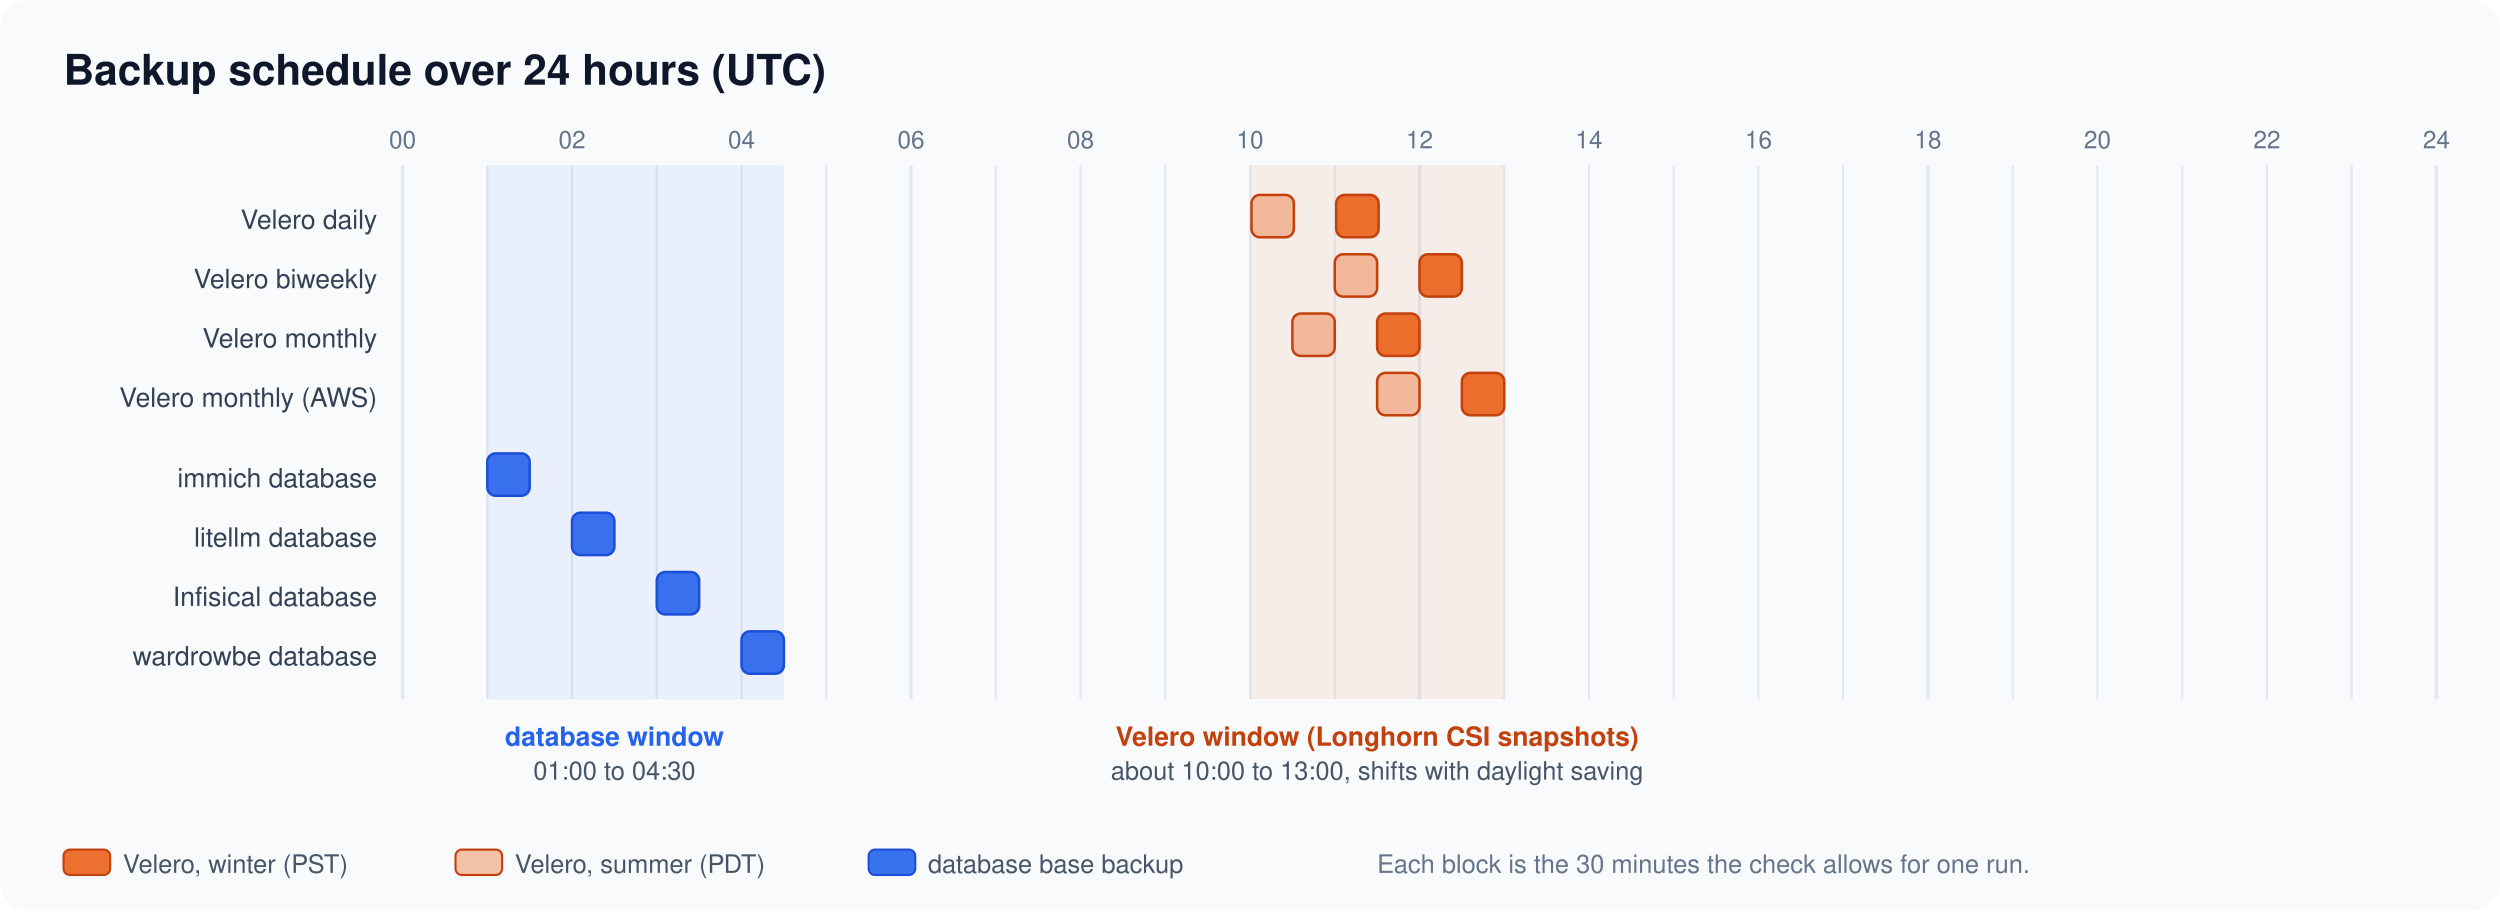
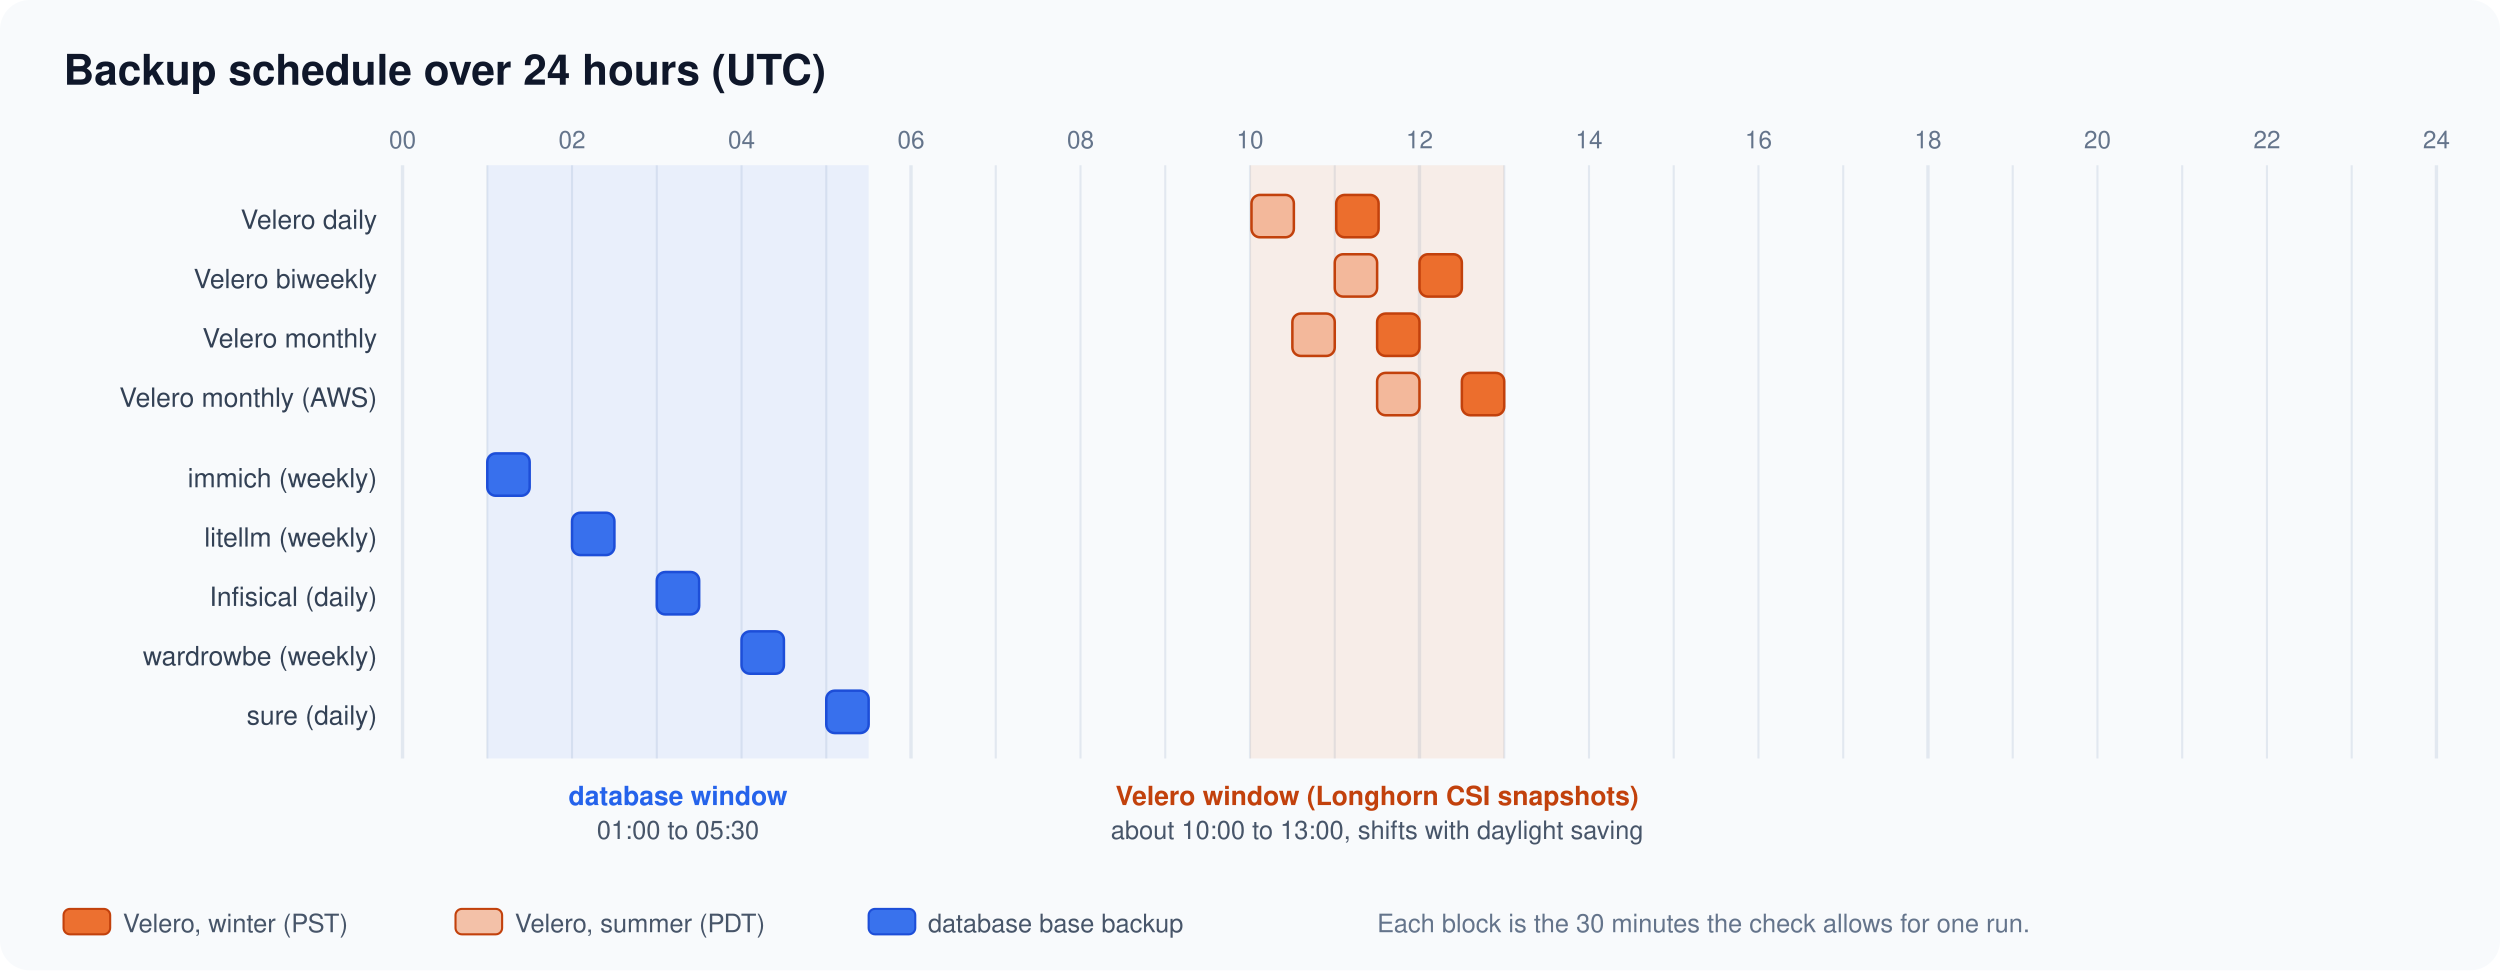
- <svg xmlns="http://www.w3.org/2000/svg" viewBox="0 0 1180 430" role="img" aria-labelledby="t d" font-family="-apple-system, BlinkMacSystemFont, Segoe UI, Helvetica, Arial, sans-serif">
-   <rect width="1180" height="430" rx="14" fill="#f8fafc" />
+ <svg xmlns="http://www.w3.org/2000/svg" viewBox="0 0 1180 458" role="img" aria-labelledby="t d" font-family="-apple-system, BlinkMacSystemFont, Segoe UI, Helvetica, Arial, sans-serif">
+   <rect width="1180" height="458" rx="14" fill="#f8fafc" />
  <text x="30" y="40" font-size="20" font-weight="700" fill="#0f172a" text-anchor="start">Backup schedule over 24 hours (UTC)</text>
-   <line x1="190.0" y1="78" x2="190.0" y2="330" stroke="#e2e8f0" stroke-width="1.6" />
+   <line x1="190.0" y1="78" x2="190.0" y2="358" stroke="#e2e8f0" stroke-width="1.6" />
  <text x="190.0" y="70" font-size="11.5" font-weight="400" fill="#64748b" text-anchor="middle">00</text>
-   <line x1="230.0" y1="78" x2="230.0" y2="330" stroke="#e2e8f0" stroke-width="1" />
-   <line x1="270.0" y1="78" x2="270.0" y2="330" stroke="#e2e8f0" stroke-width="1" />
+   <line x1="230.0" y1="78" x2="230.0" y2="358" stroke="#e2e8f0" stroke-width="1" />
+   <line x1="270.0" y1="78" x2="270.0" y2="358" stroke="#e2e8f0" stroke-width="1" />
  <text x="270.0" y="70" font-size="11.5" font-weight="400" fill="#64748b" text-anchor="middle">02</text>
-   <line x1="310.0" y1="78" x2="310.0" y2="330" stroke="#e2e8f0" stroke-width="1" />
-   <line x1="350.0" y1="78" x2="350.0" y2="330" stroke="#e2e8f0" stroke-width="1" />
+   <line x1="310.0" y1="78" x2="310.0" y2="358" stroke="#e2e8f0" stroke-width="1" />
+   <line x1="350.0" y1="78" x2="350.0" y2="358" stroke="#e2e8f0" stroke-width="1" />
  <text x="350.0" y="70" font-size="11.5" font-weight="400" fill="#64748b" text-anchor="middle">04</text>
-   <line x1="390.0" y1="78" x2="390.0" y2="330" stroke="#e2e8f0" stroke-width="1" />
-   <line x1="430.0" y1="78" x2="430.0" y2="330" stroke="#e2e8f0" stroke-width="1.6" />
+   <line x1="390.0" y1="78" x2="390.0" y2="358" stroke="#e2e8f0" stroke-width="1" />
+   <line x1="430.0" y1="78" x2="430.0" y2="358" stroke="#e2e8f0" stroke-width="1.6" />
  <text x="430.0" y="70" font-size="11.5" font-weight="400" fill="#64748b" text-anchor="middle">06</text>
-   <line x1="470.0" y1="78" x2="470.0" y2="330" stroke="#e2e8f0" stroke-width="1" />
-   <line x1="510.0" y1="78" x2="510.0" y2="330" stroke="#e2e8f0" stroke-width="1" />
+   <line x1="470.0" y1="78" x2="470.0" y2="358" stroke="#e2e8f0" stroke-width="1" />
+   <line x1="510.0" y1="78" x2="510.0" y2="358" stroke="#e2e8f0" stroke-width="1" />
  <text x="510.0" y="70" font-size="11.5" font-weight="400" fill="#64748b" text-anchor="middle">08</text>
-   <line x1="550.0" y1="78" x2="550.0" y2="330" stroke="#e2e8f0" stroke-width="1" />
-   <line x1="590.0" y1="78" x2="590.0" y2="330" stroke="#e2e8f0" stroke-width="1" />
+   <line x1="550.0" y1="78" x2="550.0" y2="358" stroke="#e2e8f0" stroke-width="1" />
+   <line x1="590.0" y1="78" x2="590.0" y2="358" stroke="#e2e8f0" stroke-width="1" />
  <text x="590.0" y="70" font-size="11.5" font-weight="400" fill="#64748b" text-anchor="middle">10</text>
-   <line x1="630.0" y1="78" x2="630.0" y2="330" stroke="#e2e8f0" stroke-width="1" />
-   <line x1="670.0" y1="78" x2="670.0" y2="330" stroke="#e2e8f0" stroke-width="1.6" />
+   <line x1="630.0" y1="78" x2="630.0" y2="358" stroke="#e2e8f0" stroke-width="1" />
+   <line x1="670.0" y1="78" x2="670.0" y2="358" stroke="#e2e8f0" stroke-width="1.6" />
  <text x="670.0" y="70" font-size="11.5" font-weight="400" fill="#64748b" text-anchor="middle">12</text>
-   <line x1="710.0" y1="78" x2="710.0" y2="330" stroke="#e2e8f0" stroke-width="1" />
-   <line x1="750.0" y1="78" x2="750.0" y2="330" stroke="#e2e8f0" stroke-width="1" />
+   <line x1="710.0" y1="78" x2="710.0" y2="358" stroke="#e2e8f0" stroke-width="1" />
+   <line x1="750.0" y1="78" x2="750.0" y2="358" stroke="#e2e8f0" stroke-width="1" />
  <text x="750.0" y="70" font-size="11.5" font-weight="400" fill="#64748b" text-anchor="middle">14</text>
-   <line x1="790.0" y1="78" x2="790.0" y2="330" stroke="#e2e8f0" stroke-width="1" />
-   <line x1="830.0" y1="78" x2="830.0" y2="330" stroke="#e2e8f0" stroke-width="1" />
+   <line x1="790.0" y1="78" x2="790.0" y2="358" stroke="#e2e8f0" stroke-width="1" />
+   <line x1="830.0" y1="78" x2="830.0" y2="358" stroke="#e2e8f0" stroke-width="1" />
  <text x="830.0" y="70" font-size="11.5" font-weight="400" fill="#64748b" text-anchor="middle">16</text>
-   <line x1="870.0" y1="78" x2="870.0" y2="330" stroke="#e2e8f0" stroke-width="1" />
-   <line x1="910.0" y1="78" x2="910.0" y2="330" stroke="#e2e8f0" stroke-width="1.6" />
+   <line x1="870.0" y1="78" x2="870.0" y2="358" stroke="#e2e8f0" stroke-width="1" />
+   <line x1="910.0" y1="78" x2="910.0" y2="358" stroke="#e2e8f0" stroke-width="1.6" />
  <text x="910.0" y="70" font-size="11.5" font-weight="400" fill="#64748b" text-anchor="middle">18</text>
-   <line x1="950.0" y1="78" x2="950.0" y2="330" stroke="#e2e8f0" stroke-width="1" />
-   <line x1="990.0" y1="78" x2="990.0" y2="330" stroke="#e2e8f0" stroke-width="1" />
+   <line x1="950.0" y1="78" x2="950.0" y2="358" stroke="#e2e8f0" stroke-width="1" />
+   <line x1="990.0" y1="78" x2="990.0" y2="358" stroke="#e2e8f0" stroke-width="1" />
  <text x="990.0" y="70" font-size="11.5" font-weight="400" fill="#64748b" text-anchor="middle">20</text>
-   <line x1="1030.0" y1="78" x2="1030.0" y2="330" stroke="#e2e8f0" stroke-width="1" />
-   <line x1="1070.0" y1="78" x2="1070.0" y2="330" stroke="#e2e8f0" stroke-width="1" />
+   <line x1="1030.0" y1="78" x2="1030.0" y2="358" stroke="#e2e8f0" stroke-width="1" />
+   <line x1="1070.0" y1="78" x2="1070.0" y2="358" stroke="#e2e8f0" stroke-width="1" />
  <text x="1070.0" y="70" font-size="11.5" font-weight="400" fill="#64748b" text-anchor="middle">22</text>
-   <line x1="1110.0" y1="78" x2="1110.0" y2="330" stroke="#e2e8f0" stroke-width="1" />
-   <line x1="1150.0" y1="78" x2="1150.0" y2="330" stroke="#e2e8f0" stroke-width="1.6" />
+   <line x1="1110.0" y1="78" x2="1110.0" y2="358" stroke="#e2e8f0" stroke-width="1" />
+   <line x1="1150.0" y1="78" x2="1150.0" y2="358" stroke="#e2e8f0" stroke-width="1.6" />
  <text x="1150.0" y="70" font-size="11.5" font-weight="400" fill="#64748b" text-anchor="middle">24</text>
-   <rect x="230.0" y="78" width="140.0" height="252" rx="0" fill="#2563eb" fill-opacity="0.07" />
-   <rect x="590.0" y="78" width="120.0" height="252" rx="0" fill="#ea580c" fill-opacity="0.08" />
-   <text x="290.0" y="352" font-size="12.5" font-weight="700" fill="#2563eb" text-anchor="middle">database window</text>
-   <text x="290.0" y="368" font-size="12" font-weight="400" fill="#475569" text-anchor="middle">01:00 to 04:30</text>
-   <text x="650.0" y="352" font-size="12.5" font-weight="700" fill="#c2410c" text-anchor="middle">Velero window (Longhorn CSI snapshots)</text>
-   <text x="650.0" y="368" font-size="12" font-weight="400" fill="#475569" text-anchor="middle">about 10:00 to 13:00, shifts with daylight saving</text>
+   <rect x="230.0" y="78" width="180.0" height="280" rx="0" fill="#2563eb" fill-opacity="0.07" />
+   <rect x="590.0" y="78" width="120.0" height="280" rx="0" fill="#ea580c" fill-opacity="0.08" />
+   <text x="320.0" y="380" font-size="12.5" font-weight="700" fill="#2563eb" text-anchor="middle">database window</text>
+   <text x="320.0" y="396" font-size="12" font-weight="400" fill="#475569" text-anchor="middle">01:00 to 05:30</text>
+   <text x="650.0" y="380" font-size="12.5" font-weight="700" fill="#c2410c" text-anchor="middle">Velero window (Longhorn CSI snapshots)</text>
+   <text x="650.0" y="396" font-size="12" font-weight="400" fill="#475569" text-anchor="middle">about 10:00 to 13:00, shifts with daylight saving</text>
  <text x="178" y="108" font-size="12.5" font-weight="400" fill="#334155" text-anchor="end">Velero daily</text>
  <rect x="630.7" y="92" width="20.0" height="20" rx="4" fill="#ea580c" fill-opacity="0.85" stroke="#c2410c" stroke-width="1.2" />
  <rect x="590.7" y="92" width="20.0" height="20" rx="4" fill="#ea580c" fill-opacity="0.35" stroke="#c2410c" stroke-width="1.2" />
  <text x="178" y="136" font-size="12.5" font-weight="400" fill="#334155" text-anchor="end">Velero biweekly</text>
  <rect x="670.0" y="120" width="20.0" height="20" rx="4" fill="#ea580c" fill-opacity="0.85" stroke="#c2410c" stroke-width="1.2" />
  <rect x="630.0" y="120" width="20.0" height="20" rx="4" fill="#ea580c" fill-opacity="0.35" stroke="#c2410c" stroke-width="1.2" />
  <text x="178" y="164" font-size="12.5" font-weight="400" fill="#334155" text-anchor="end">Velero monthly</text>
  <rect x="650.0" y="148" width="20.0" height="20" rx="4" fill="#ea580c" fill-opacity="0.85" stroke="#c2410c" stroke-width="1.2" />
  <rect x="610.0" y="148" width="20.0" height="20" rx="4" fill="#ea580c" fill-opacity="0.35" stroke="#c2410c" stroke-width="1.2" />
  <text x="178" y="192" font-size="12.5" font-weight="400" fill="#334155" text-anchor="end">Velero monthly (AWS)</text>
  <rect x="690.0" y="176" width="20.0" height="20" rx="4" fill="#ea580c" fill-opacity="0.85" stroke="#c2410c" stroke-width="1.2" />
  <rect x="650.0" y="176" width="20.0" height="20" rx="4" fill="#ea580c" fill-opacity="0.35" stroke="#c2410c" stroke-width="1.2" />
-   <text x="178" y="230" font-size="12.5" font-weight="400" fill="#334155" text-anchor="end">immich database</text>
+   <text x="178" y="230" font-size="12.5" font-weight="400" fill="#334155" text-anchor="end">immich (weekly)</text>
  <rect x="230.0" y="214" width="20.0" height="20" rx="4" fill="#2563eb" fill-opacity="0.9" stroke="#1d4ed8" stroke-width="1.2" />
-   <text x="178" y="258" font-size="12.5" font-weight="400" fill="#334155" text-anchor="end">litellm database</text>
+   <text x="178" y="258" font-size="12.5" font-weight="400" fill="#334155" text-anchor="end">litellm (weekly)</text>
  <rect x="270.0" y="242" width="20.0" height="20" rx="4" fill="#2563eb" fill-opacity="0.9" stroke="#1d4ed8" stroke-width="1.2" />
-   <text x="178" y="286" font-size="12.5" font-weight="400" fill="#334155" text-anchor="end">Infisical database</text>
+   <text x="178" y="286" font-size="12.5" font-weight="400" fill="#334155" text-anchor="end">Infisical (daily)</text>
  <rect x="310.0" y="270" width="20.0" height="20" rx="4" fill="#2563eb" fill-opacity="0.9" stroke="#1d4ed8" stroke-width="1.2" />
-   <text x="178" y="314" font-size="12.5" font-weight="400" fill="#334155" text-anchor="end">wardrowbe database</text>
+   <text x="178" y="314" font-size="12.5" font-weight="400" fill="#334155" text-anchor="end">wardrowbe (weekly)</text>
  <rect x="350.0" y="298" width="20.0" height="20" rx="4" fill="#2563eb" fill-opacity="0.9" stroke="#1d4ed8" stroke-width="1.2" />
-   <rect x="30" y="401" width="22" height="12" rx="3" fill="#ea580c" fill-opacity="0.85" stroke="#c2410c" />
-   <text x="58" y="412" font-size="12" font-weight="400" fill="#475569" text-anchor="start">Velero, winter (PST)</text>
-   <rect x="215" y="401" width="22" height="12" rx="3" fill="#ea580c" fill-opacity="0.35" stroke="#c2410c" />
-   <text x="243" y="412" font-size="12" font-weight="400" fill="#475569" text-anchor="start">Velero, summer (PDT)</text>
-   <rect x="410" y="401" width="22" height="12" rx="3" fill="#2563eb" fill-opacity="0.9" stroke="#1d4ed8" />
-   <text x="438" y="412" font-size="12" font-weight="400" fill="#475569" text-anchor="start">database base backup</text>
-   <text x="650" y="412" font-size="12" font-weight="400" fill="#64748b" text-anchor="start">Each block is the 30 minutes the check allows for one run.</text>
+   <text x="178" y="342" font-size="12.5" font-weight="400" fill="#334155" text-anchor="end">sure (daily)</text>
+   <rect x="390.0" y="326" width="20.0" height="20" rx="4" fill="#2563eb" fill-opacity="0.9" stroke="#1d4ed8" stroke-width="1.2" />
+   <rect x="30" y="429" width="22" height="12" rx="3" fill="#ea580c" fill-opacity="0.85" stroke="#c2410c" />
+   <text x="58" y="440" font-size="12" font-weight="400" fill="#475569" text-anchor="start">Velero, winter (PST)</text>
+   <rect x="215" y="429" width="22" height="12" rx="3" fill="#ea580c" fill-opacity="0.35" stroke="#c2410c" />
+   <text x="243" y="440" font-size="12" font-weight="400" fill="#475569" text-anchor="start">Velero, summer (PDT)</text>
+   <rect x="410" y="429" width="22" height="12" rx="3" fill="#2563eb" fill-opacity="0.9" stroke="#1d4ed8" />
+   <text x="438" y="440" font-size="12" font-weight="400" fill="#475569" text-anchor="start">database base backup</text>
+   <text x="650" y="440" font-size="12" font-weight="400" fill="#64748b" text-anchor="start">Each block is the 30 minutes the check allows for one run.</text>
</svg>
